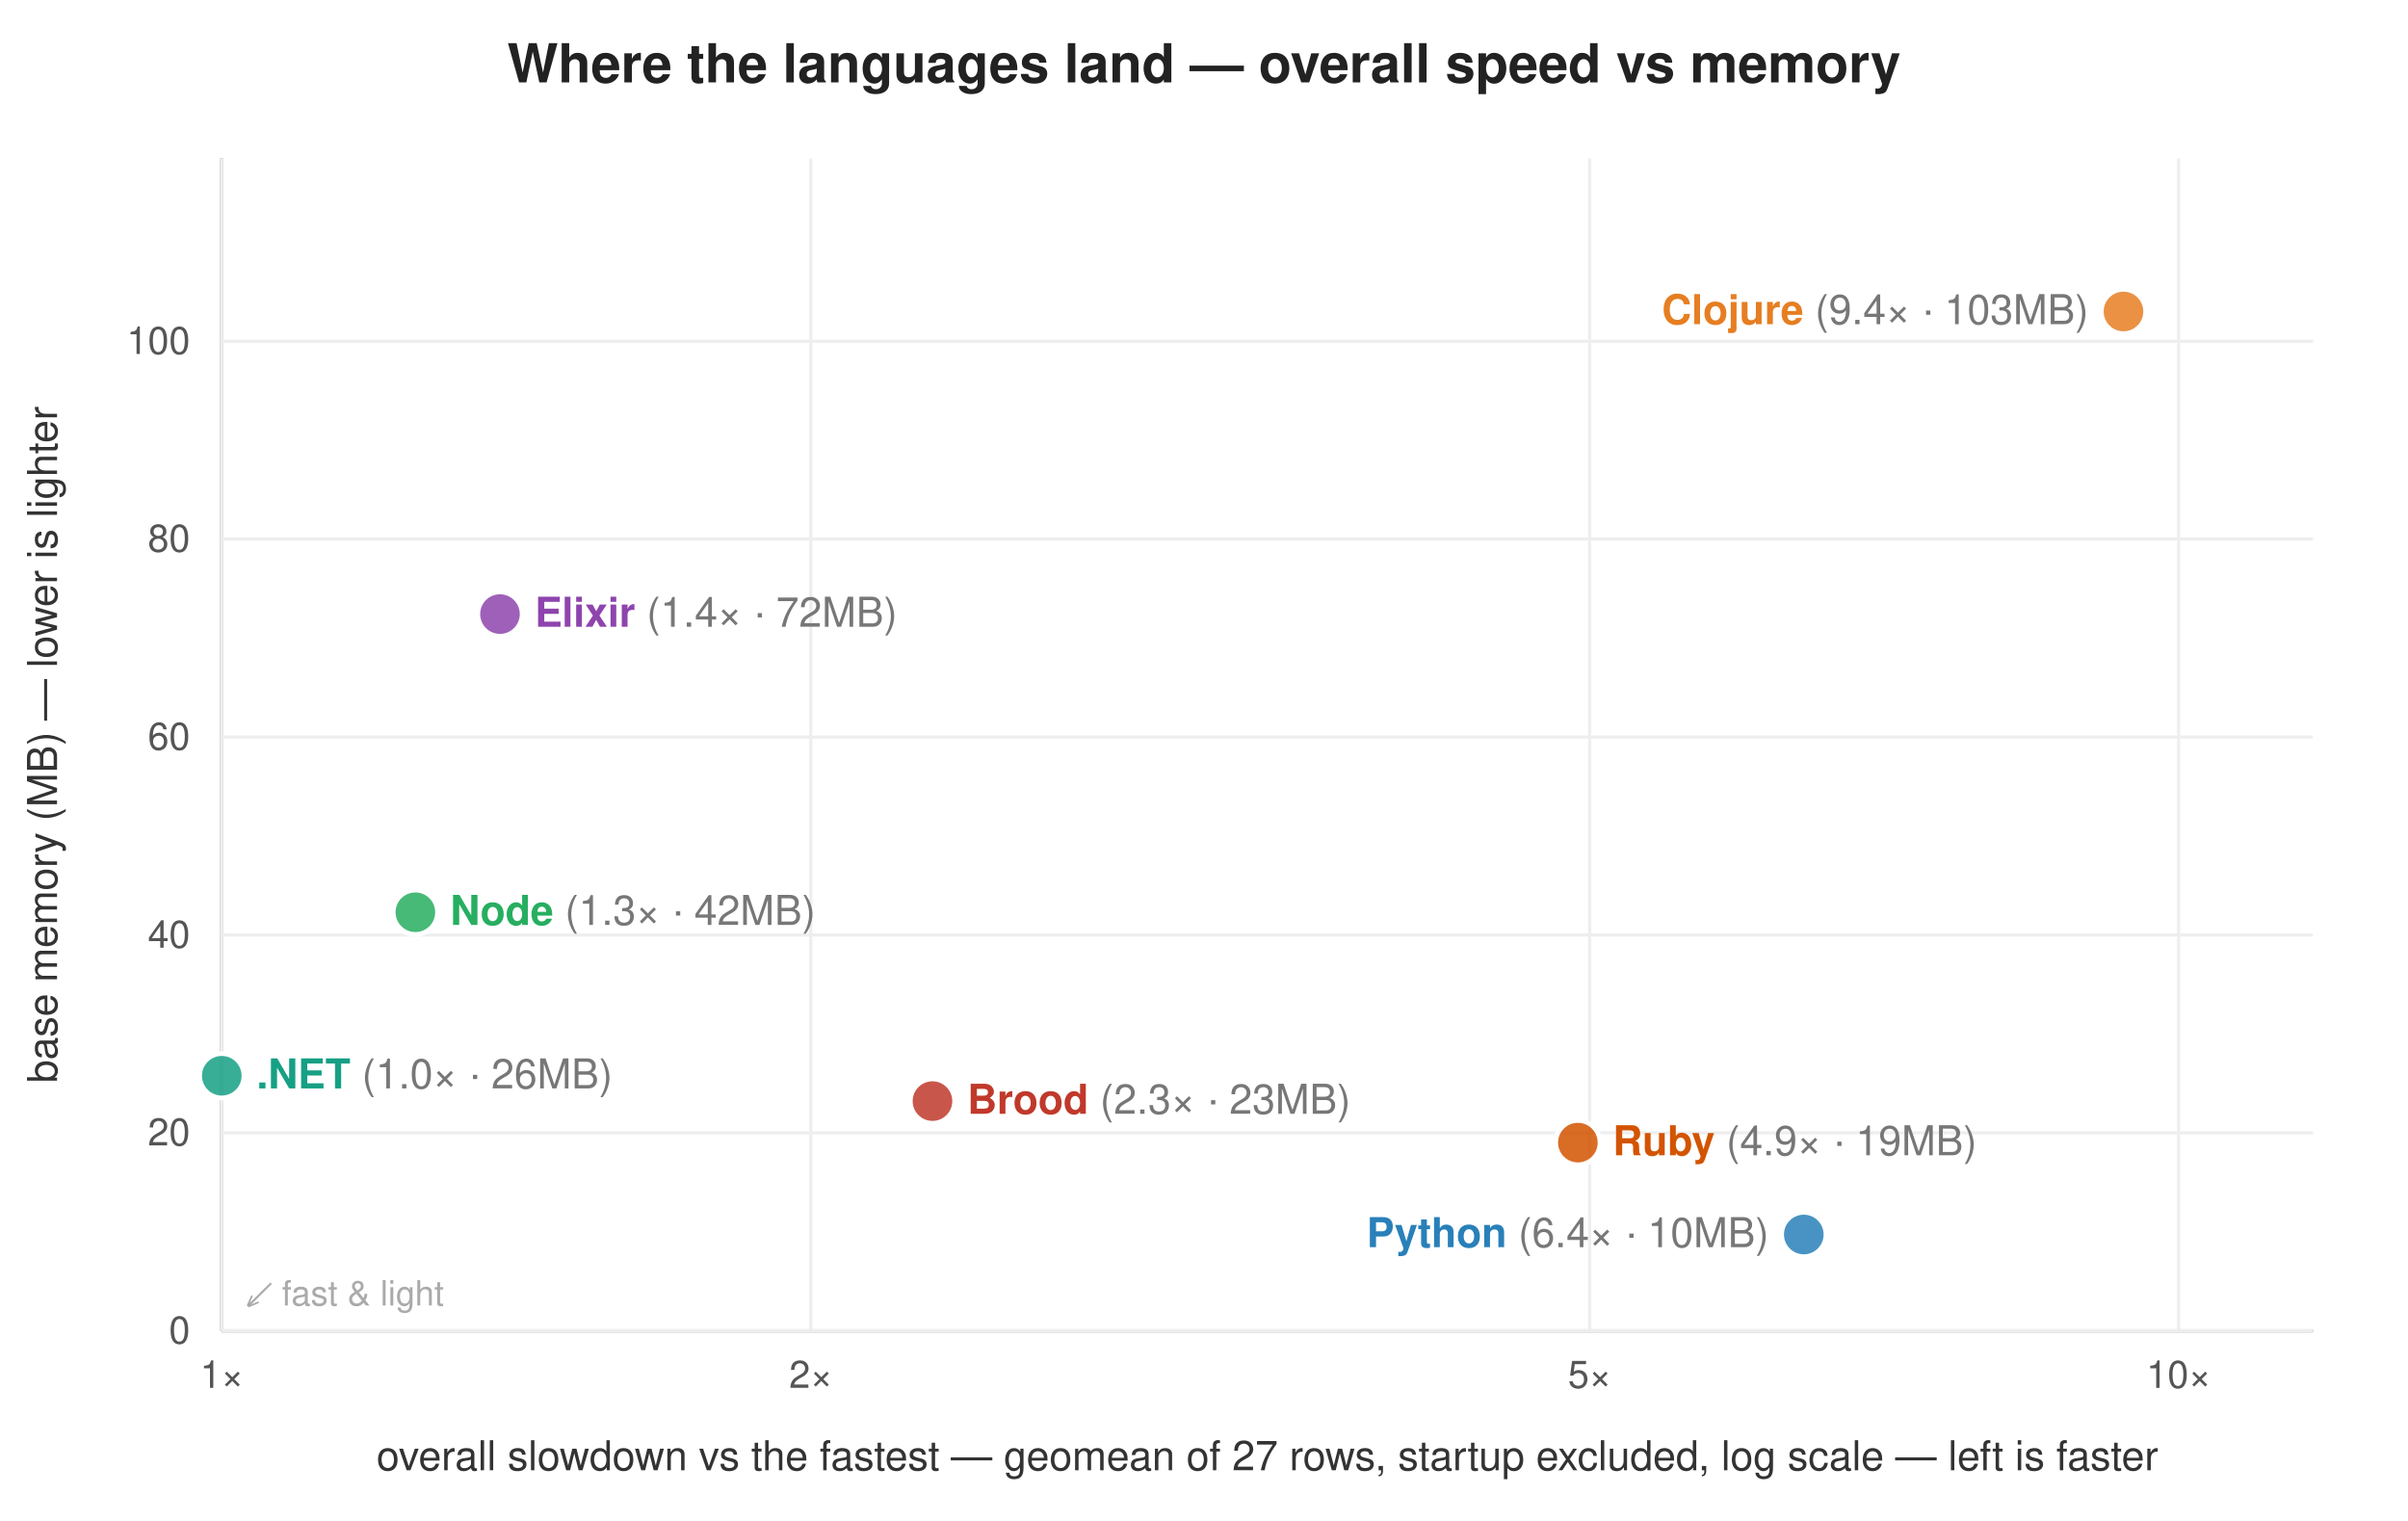
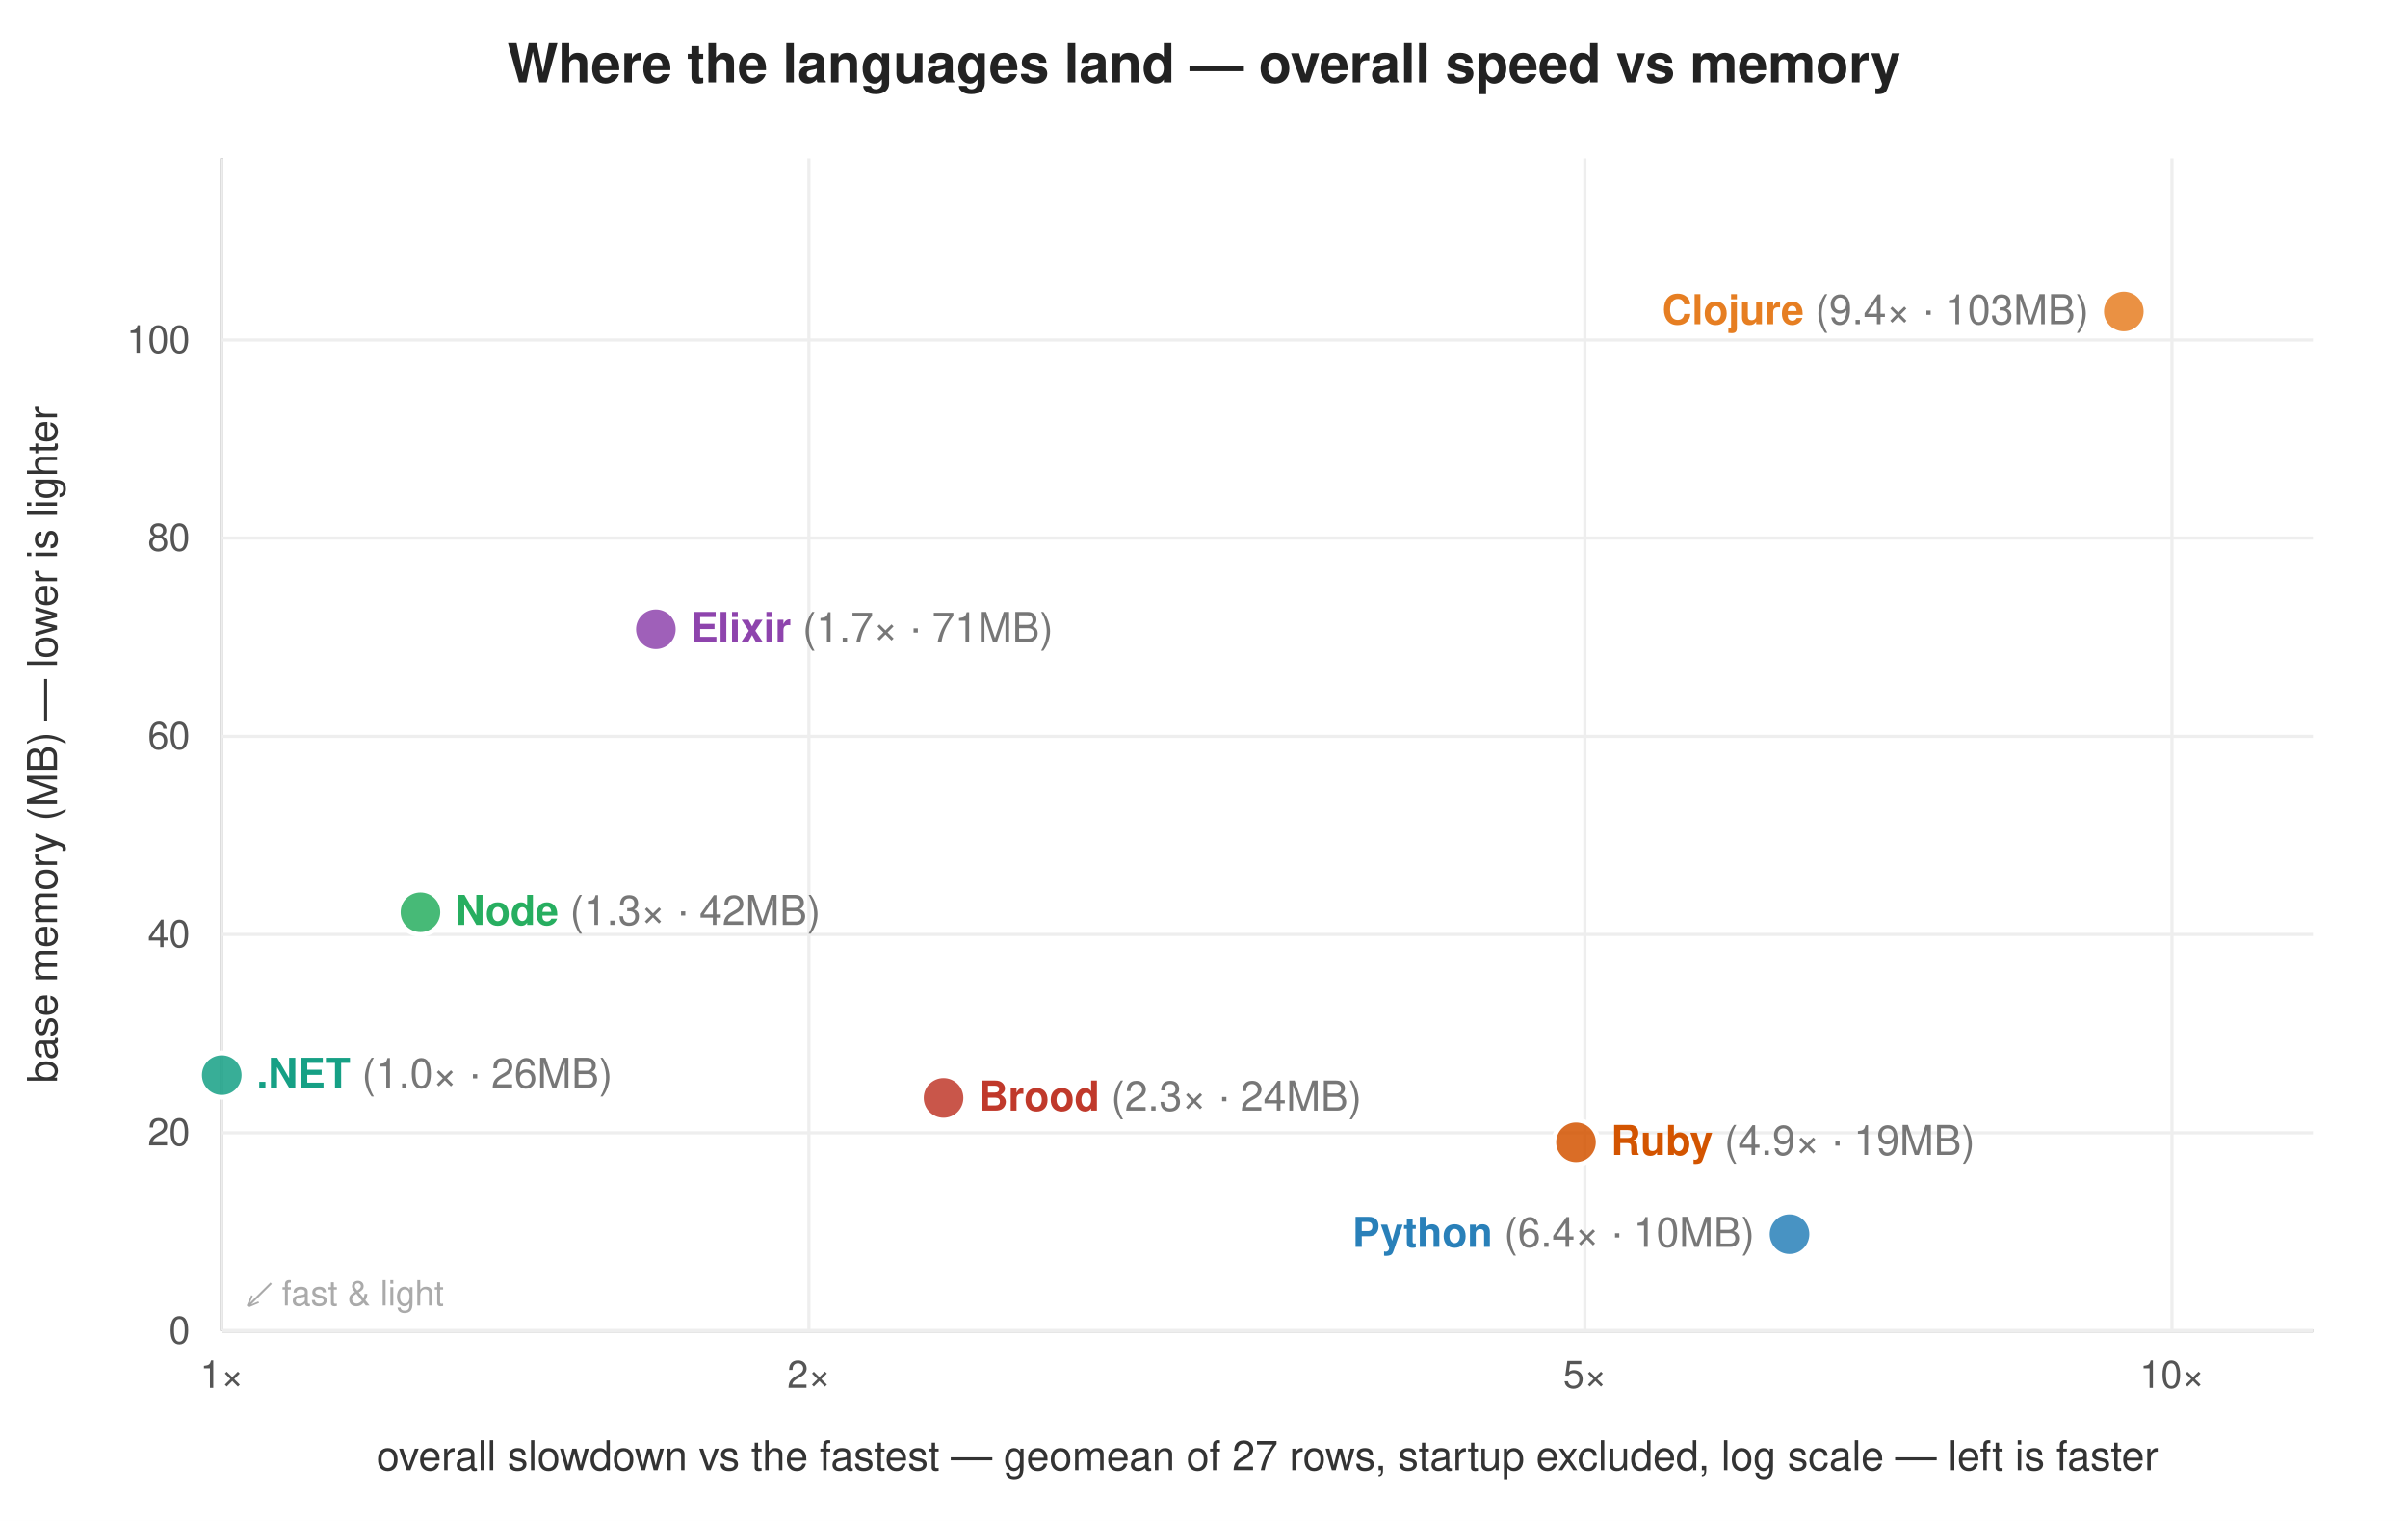
<svg xmlns="http://www.w3.org/2000/svg" width="760" height="480" viewBox="0 0 760 480" font-family="system-ui,Segoe UI,Helvetica,Arial,sans-serif">
  <rect width="760" height="480" fill="#ffffff" />
  <text x="380.0" y="26" text-anchor="middle" font-size="17" font-weight="700" fill="#222">Where the languages land — overall speed vs memory</text>
  <line x1="70" y1="420" x2="730" y2="420" stroke="#888" stroke-width="1" />
  <line x1="70" y1="50" x2="70" y2="420" stroke="#888" stroke-width="1" />
  <line x1="70.0" y1="50" x2="70.0" y2="420" stroke="#eee" stroke-width="1" />
  <text x="70.0" y="438" text-anchor="middle" font-size="12" fill="#555">1×</text>
-   <line x1="255.9" y1="50" x2="255.9" y2="420" stroke="#eee" stroke-width="1" />
-   <text x="255.9" y="438" text-anchor="middle" font-size="12" fill="#555">2×</text>
-   <line x1="501.7" y1="50" x2="501.7" y2="420" stroke="#eee" stroke-width="1" />
-   <text x="501.7" y="438" text-anchor="middle" font-size="12" fill="#555">5×</text>
-   <line x1="687.6" y1="50" x2="687.6" y2="420" stroke="#eee" stroke-width="1" />
-   <text x="687.6" y="438" text-anchor="middle" font-size="12" fill="#555">10×</text>
+   <line x1="255.3" y1="50" x2="255.3" y2="420" stroke="#eee" stroke-width="1" />
+   <text x="255.3" y="438" text-anchor="middle" font-size="12" fill="#555">2×</text>
+   <line x1="500.2" y1="50" x2="500.2" y2="420" stroke="#eee" stroke-width="1" />
+   <text x="500.2" y="438" text-anchor="middle" font-size="12" fill="#555">5×</text>
+   <line x1="685.5" y1="50" x2="685.5" y2="420" stroke="#eee" stroke-width="1" />
+   <text x="685.5" y="438" text-anchor="middle" font-size="12" fill="#555">10×</text>
  <line x1="70" y1="420.0" x2="730" y2="420.0" stroke="#eee" stroke-width="1" />
  <text x="60" y="424.0" text-anchor="end" font-size="12" fill="#555">0</text>
  <line x1="70" y1="357.5" x2="730" y2="357.5" stroke="#eee" stroke-width="1" />
  <text x="60" y="361.5" text-anchor="end" font-size="12" fill="#555">20</text>
-   <line x1="70" y1="295.1" x2="730" y2="295.1" stroke="#eee" stroke-width="1" />
-   <text x="60" y="299.1" text-anchor="end" font-size="12" fill="#555">40</text>
-   <line x1="70" y1="232.6" x2="730" y2="232.6" stroke="#eee" stroke-width="1" />
-   <text x="60" y="236.6" text-anchor="end" font-size="12" fill="#555">60</text>
-   <line x1="70" y1="170.1" x2="730" y2="170.1" stroke="#eee" stroke-width="1" />
-   <text x="60" y="174.1" text-anchor="end" font-size="12" fill="#555">80</text>
-   <line x1="70" y1="107.7" x2="730" y2="107.7" stroke="#eee" stroke-width="1" />
-   <text x="60" y="111.7" text-anchor="end" font-size="12" fill="#555">100</text>
+   <line x1="70" y1="294.9" x2="730" y2="294.9" stroke="#eee" stroke-width="1" />
+   <text x="60" y="298.9" text-anchor="end" font-size="12" fill="#555">40</text>
+   <line x1="70" y1="232.4" x2="730" y2="232.4" stroke="#eee" stroke-width="1" />
+   <text x="60" y="236.4" text-anchor="end" font-size="12" fill="#555">60</text>
+   <line x1="70" y1="169.8" x2="730" y2="169.8" stroke="#eee" stroke-width="1" />
+   <text x="60" y="173.8" text-anchor="end" font-size="12" fill="#555">80</text>
+   <line x1="70" y1="107.3" x2="730" y2="107.3" stroke="#eee" stroke-width="1" />
+   <text x="60" y="111.3" text-anchor="end" font-size="12" fill="#555">100</text>
  <text x="400.0" y="464" text-anchor="middle" font-size="13" fill="#333">overall slowdown vs the fastest — geomean of 27 rows, startup excluded, log scale — left is faster</text>
  <text x="18" y="235.0" text-anchor="middle" font-size="13" fill="#333" transform="rotate(-90 18 235.0)">base memory (MB) — lower is lighter</text>
  <text x="78" y="412" font-size="11" fill="#aaa">↙ fast &amp; light</text>
-   <circle cx="569.3" cy="389.6" r="7" fill="#2980b9" fill-opacity="0.85" stroke="#fff" stroke-width="1.5" />
-   <text x="558.3" y="393.6" text-anchor="end" font-size="13" font-weight="600" fill="#2980b9">Python <tspan font-weight="400" fill="#777">(6.4× · 10MB)</tspan>
+   <circle cx="564.8" cy="389.5" r="7" fill="#2980b9" fill-opacity="0.85" stroke="#fff" stroke-width="1.5" />
+   <text x="553.8" y="393.5" text-anchor="end" font-size="13" font-weight="600" fill="#2980b9">Python <tspan font-weight="400" fill="#777">(6.4× · 10MB)</tspan>
  </text>
-   <circle cx="498.0" cy="360.6" r="7" fill="#d35400" fill-opacity="0.85" stroke="#fff" stroke-width="1.5" />
-   <text x="509.0" y="364.6" text-anchor="start" font-size="13" font-weight="600" fill="#d35400">Ruby <tspan font-weight="400" fill="#777">(4.9× · 19MB)</tspan>
+   <circle cx="497.4" cy="360.5" r="7" fill="#d35400" fill-opacity="0.85" stroke="#fff" stroke-width="1.5" />
+   <text x="508.4" y="364.5" text-anchor="start" font-size="13" font-weight="600" fill="#d35400">Ruby <tspan font-weight="400" fill="#777">(4.9× · 19MB)</tspan>
  </text>
-   <circle cx="294.3" cy="347.5" r="7" fill="#c0392b" fill-opacity="0.85" stroke="#fff" stroke-width="1.5" />
-   <text x="305.3" y="351.5" text-anchor="start" font-size="13" font-weight="600" fill="#c0392b">Brood <tspan font-weight="400" fill="#777">(2.3× · 23MB)</tspan>
+   <circle cx="297.8" cy="346.5" r="7" fill="#c0392b" fill-opacity="0.85" stroke="#fff" stroke-width="1.5" />
+   <text x="308.8" y="350.5" text-anchor="start" font-size="13" font-weight="600" fill="#c0392b">Brood <tspan font-weight="400" fill="#777">(2.3× · 24MB)</tspan>
  </text>
-   <circle cx="70.0" cy="339.5" r="7" fill="#16a085" fill-opacity="0.85" stroke="#fff" stroke-width="1.5" />
-   <text x="81.0" y="343.5" text-anchor="start" font-size="13" font-weight="600" fill="#16a085">.NET <tspan font-weight="400" fill="#777">(1.0× · 26MB)</tspan>
+   <circle cx="70.0" cy="339.3" r="7" fill="#16a085" fill-opacity="0.85" stroke="#fff" stroke-width="1.5" />
+   <text x="81.0" y="343.3" text-anchor="start" font-size="13" font-weight="600" fill="#16a085">.NET <tspan font-weight="400" fill="#777">(1.0× · 26MB)</tspan>
  </text>
-   <circle cx="131.1" cy="287.9" r="7" fill="#27ae60" fill-opacity="0.85" stroke="#fff" stroke-width="1.5" />
-   <text x="142.1" y="291.9" text-anchor="start" font-size="13" font-weight="600" fill="#27ae60">Node <tspan font-weight="400" fill="#777">(1.3× · 42MB)</tspan>
+   <circle cx="132.7" cy="287.9" r="7" fill="#27ae60" fill-opacity="0.85" stroke="#fff" stroke-width="1.5" />
+   <text x="143.7" y="291.9" text-anchor="start" font-size="13" font-weight="600" fill="#27ae60">Node <tspan font-weight="400" fill="#777">(1.3× · 42MB)</tspan>
  </text>
-   <circle cx="157.8" cy="193.8" r="7" fill="#8e44ad" fill-opacity="0.85" stroke="#fff" stroke-width="1.5" />
-   <text x="168.8" y="197.8" text-anchor="start" font-size="13" font-weight="600" fill="#8e44ad">Elixir <tspan font-weight="400" fill="#777">(1.4× · 72MB)</tspan>
+   <circle cx="207.0" cy="198.6" r="7" fill="#8e44ad" fill-opacity="0.85" stroke="#fff" stroke-width="1.5" />
+   <text x="218.0" y="202.6" text-anchor="start" font-size="13" font-weight="600" fill="#8e44ad">Elixir <tspan font-weight="400" fill="#777">(1.7× · 71MB)</tspan>
  </text>
-   <circle cx="670.2" cy="98.3" r="7" fill="#e67e22" fill-opacity="0.85" stroke="#fff" stroke-width="1.5" />
-   <text x="659.2" y="102.3" text-anchor="end" font-size="13" font-weight="600" fill="#e67e22">Clojure <tspan font-weight="400" fill="#777">(9.4× · 103MB)</tspan>
+   <circle cx="670.3" cy="98.3" r="7" fill="#e67e22" fill-opacity="0.85" stroke="#fff" stroke-width="1.5" />
+   <text x="659.3" y="102.3" text-anchor="end" font-size="13" font-weight="600" fill="#e67e22">Clojure <tspan font-weight="400" fill="#777">(9.4× · 103MB)</tspan>
  </text>
</svg>
